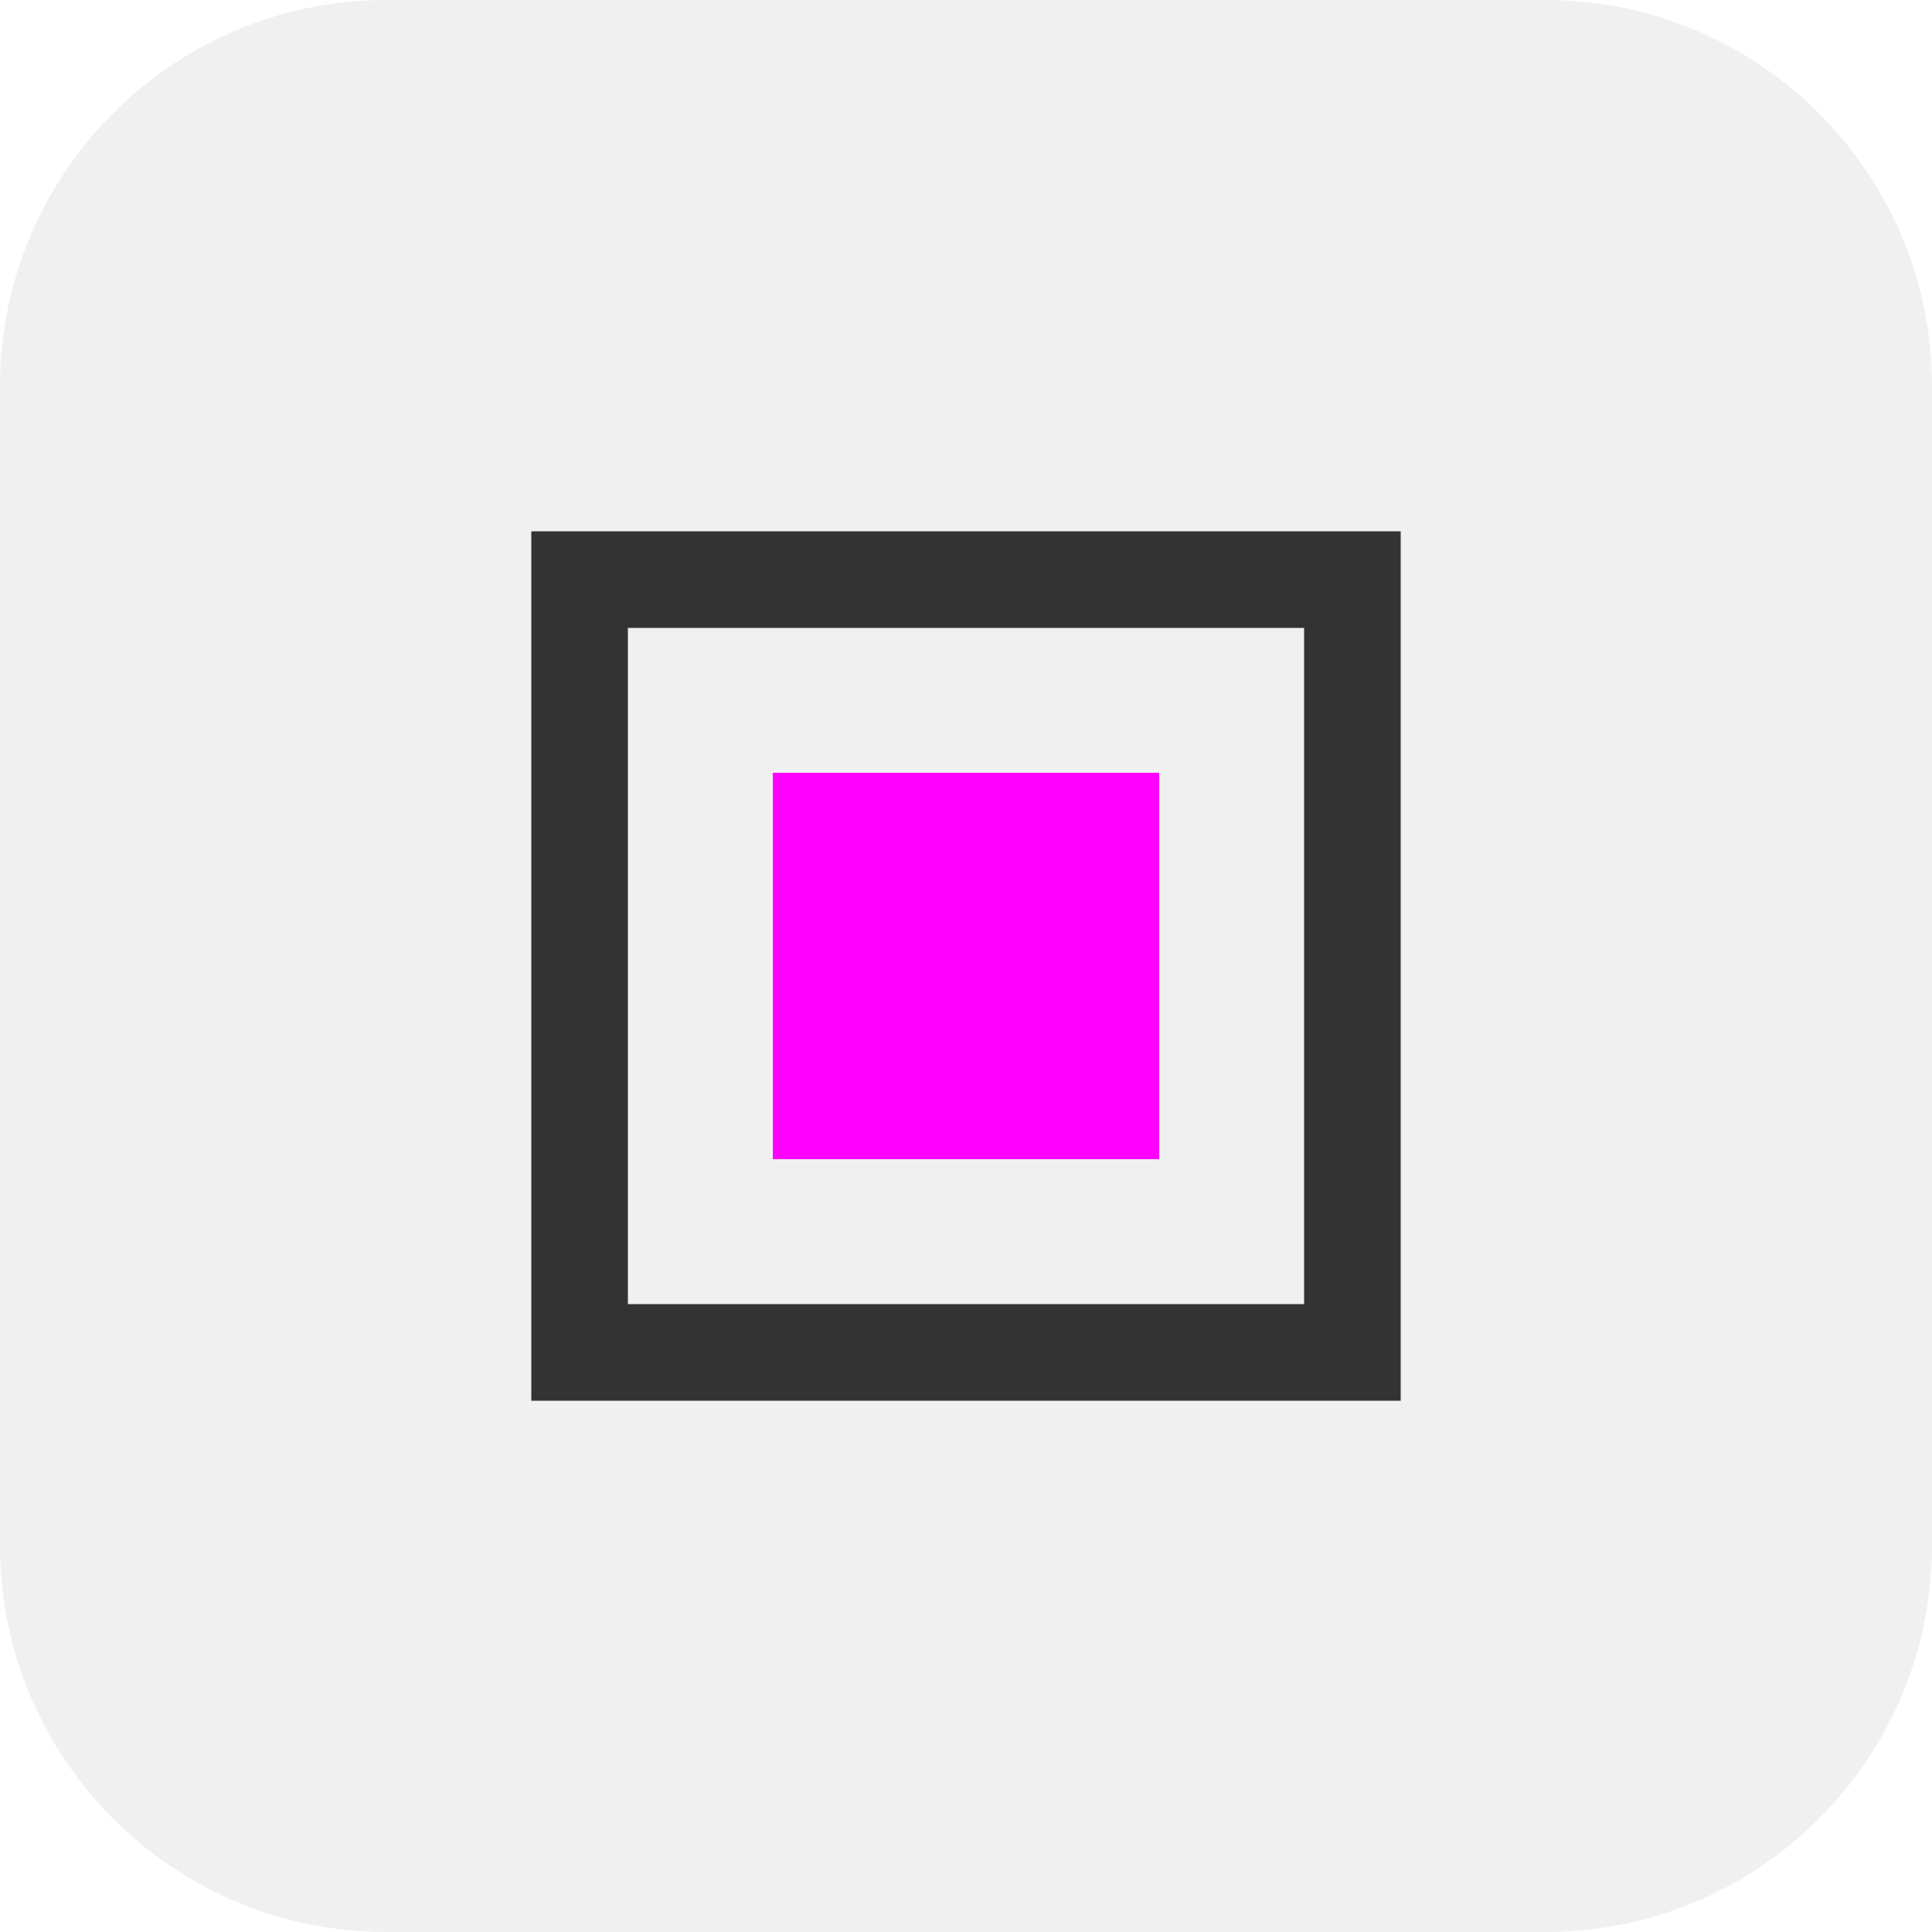
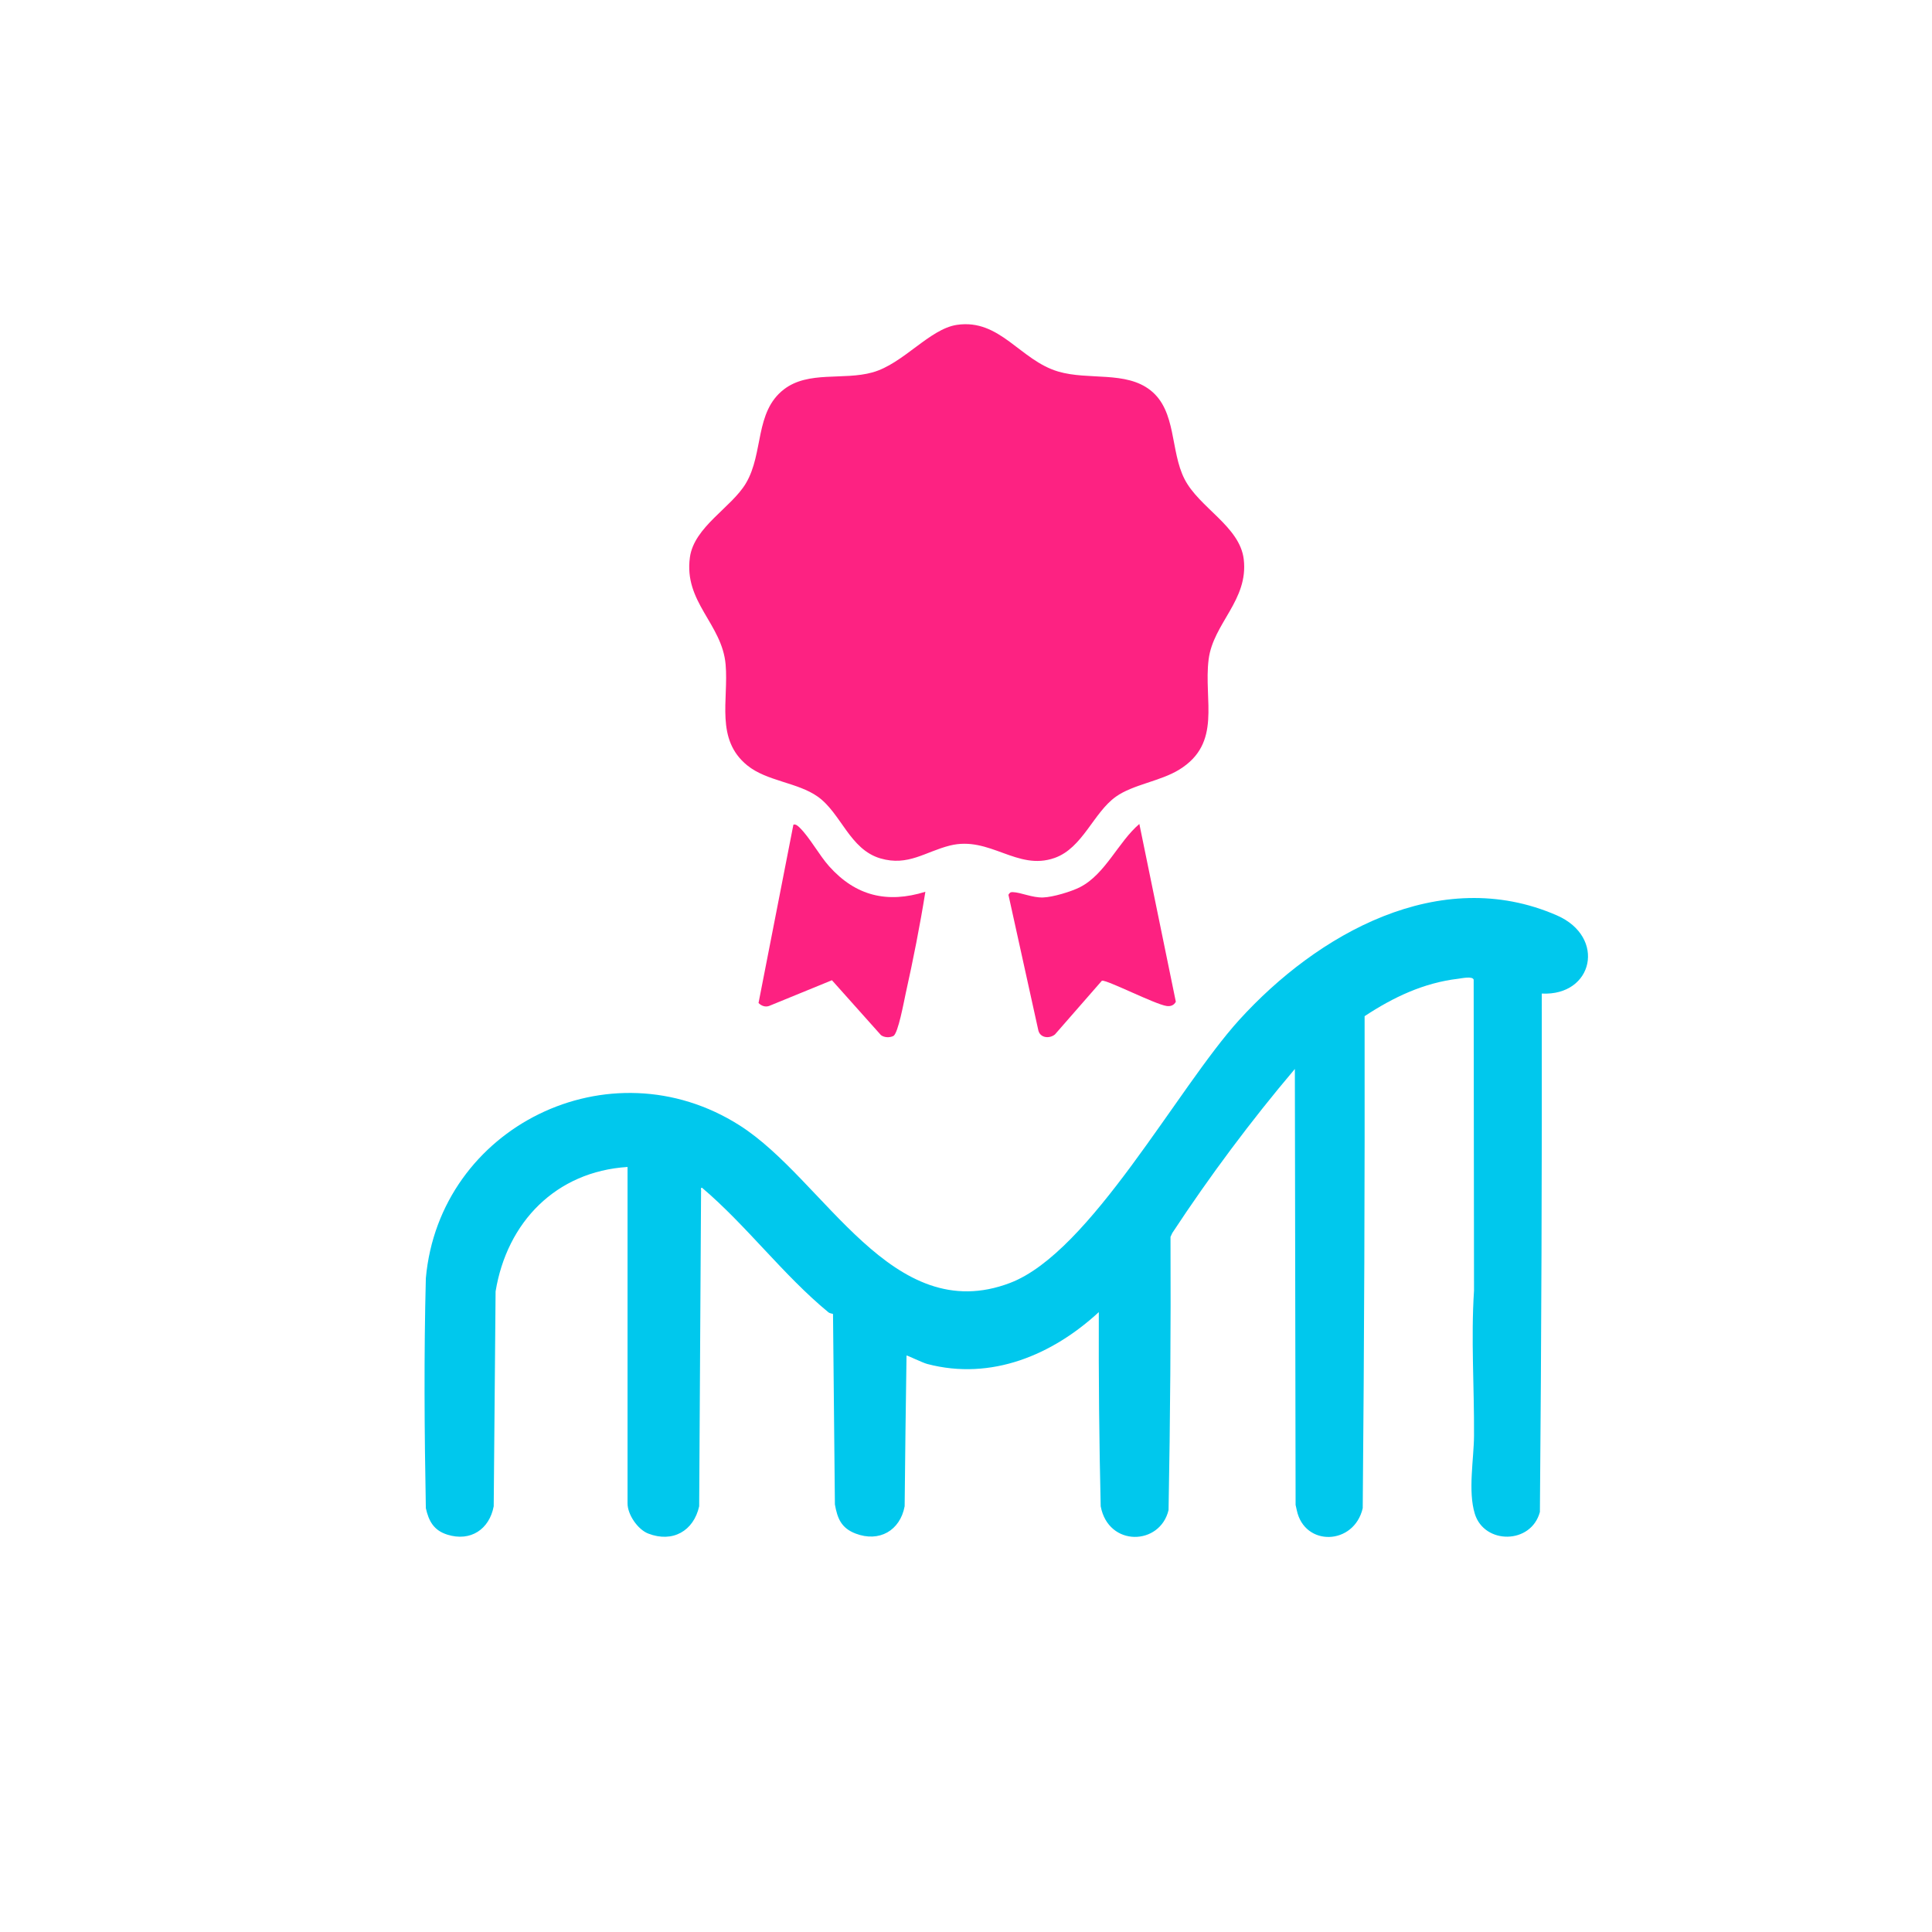
- <svg xmlns="http://www.w3.org/2000/svg" viewBox="0 0 100 100">
-   <rect width="100" height="100" rx="20" fill="#f0f0f0" />
-   <path d="M30,30 C30,30 70,30 70,30 C70,30 70,70 70,70 C70,70 30,70 30,70 C30,70 30,30 30,30 Z" fill="none" stroke="#333" stroke-width="5" />
-   <path d="M40,40 C40,40 60,40 60,40 C60,40 60,60 60,60 C60,60 40,60 40,60 C40,60 40,40 40,40 Z" fill="#ff00ff" />
+ <svg xmlns="http://www.w3.org/2000/svg" id="Layer_1" version="1.1" viewBox="0 0 1200 1200">
+   <defs>
+     <style>
+       .st0 {
+         fill: #fd2181;
+       }
+ 
+       .st1 {
+         fill: #fd2282;
+       }
+ 
+       .st2 {
+         fill: #00c8ed;
+       }
+     </style>
+   </defs>
+   <path class="st2" d="M957.63,617.12c.16,107.37-.23,214.7-1.17,321.98-5.41,20.24-34.49,20.31-40.41,1.19-4.38-14.16-.6-34-.51-48.55.19-30.28-1.95-60.11,0-90.16l-.22-193.08c-.68-2.38-7.55-.82-9.62-.58-21.42,2.51-40.42,11.55-58.12,23.25.16,101.91-.23,203.77-1.17,305.59-5.33,23.12-36.22,24.12-40.98,1.17l-.71-3.2-.46-270.78c-27.21,32.14-52.94,66.62-76.11,101.86l-1.13,2.42c.25,56.58-.15,113.15-1.21,169.69-5.26,22.16-37.37,23.06-42.15-2.34-.94-40.11-1.33-80.31-1.17-120.6-28.92,26.67-66.85,42.65-106.56,32.21-2.9-.76-12.18-5.29-12.87-5.28-.48,31.25-.87,62.47-1.17,93.67-2.83,15.08-15.76,22.54-30.42,16.96-8.97-3.42-11.37-9.45-12.9-18.13-.39-39.47-.78-78.89-1.17-118.26-.31-.26-1.9-.27-2.93-1.12-28.07-23.14-50.62-53.68-78.45-77.32-1.17-.04-.34,1.66-.58,2.34-.4,65.1-.79,130.28-1.17,195.53-3.43,15.36-16.49,22.79-31.6,16.96-6.58-2.54-12.89-11.83-12.89-18.72v-209c-44.48,2.84-74.88,34.27-81.96,77.28-.4,44.41-.79,88.9-1.17,133.48-2.68,14.25-14.33,22.14-28.76,17.63-8.45-2.64-11.6-8.41-13.39-16.46-.89-46.99-1.23-95.82,0-142.84,8.45-94,114.18-146.3,194.97-94.86,52.91,33.69,94.35,125.87,167.97,97.77,49.88-19.04,103.67-120.83,142.26-163.33,48.27-53.16,124.4-96.74,197.28-64.94,30.84,13.45,22.7,50.18-9.34,48.57Z" />
+   <path class="st1" d="M594.39,201.77c26.75-3.92,39.18,22.01,62.88,29,18.93,5.58,41.99-.51,57.38,11.7,16.22,12.87,12.12,37.54,21.06,55.05,9.15,17.92,34.36,29.38,36.8,49.84,3.03,25.49-18.97,39.75-21.81,62.23-3.23,25.51,8.52,51.92-18.22,68.42-11.76,7.26-28.71,9.23-39.38,16.82-13.96,9.93-20.59,31.87-38.06,38.05-23.37,8.26-40.27-13.9-65.06-7.69-15.3,3.84-25.92,12.99-43.1,7.99-19.12-5.57-24.45-28.06-38.93-38.35-12.54-8.91-31.63-9.54-43.8-19.42-20-16.22-11.54-40.66-13.45-62.65-2.2-25.34-26.05-38.7-22.19-66.59,2.63-19,25.83-30.9,34.79-46,11.14-18.77,5.32-44.27,23.62-58.34,15.2-11.68,36.88-5.47,55.03-10.54,19.12-5.34,35.41-27.02,52.44-29.52Z" />
+   <path class="st0" d="M574.76,553.9c-3.36,21.05-7.59,42.36-12.24,63.26-1.03,4.63-4.66,24.82-7.64,26.31-2.28,1.14-5.63,1.03-7.7-.54l-30.45-34.09-39.12,16.01c-2.38.8-4.74-.12-6.47-1.88l21.65-110.73c1.39-.64,3.08,1.01,4.02,1.94,6.3,6.26,12,16.98,18.22,23.93,16.45,18.38,36.04,23.16,59.74,15.78Z" />
+   <path class="st0" d="M655.22,642.53c-3.42,2.76-9.11,2.19-10.28-2.49l-18.58-84.26c.66-1.14,1.16-1.73,2.6-1.68,5.37.21,12.05,3.55,18.94,3.33,6.04-.19,17.45-3.61,22.93-6.41,15.73-8.03,23.85-28.22,36.84-39.24l22.66,110.41c-1.18,2.27-3.28,3-5.72,2.65-7.27-1.05-37-16.3-40.19-15.72l-29.19,33.41Z" />
</svg>
